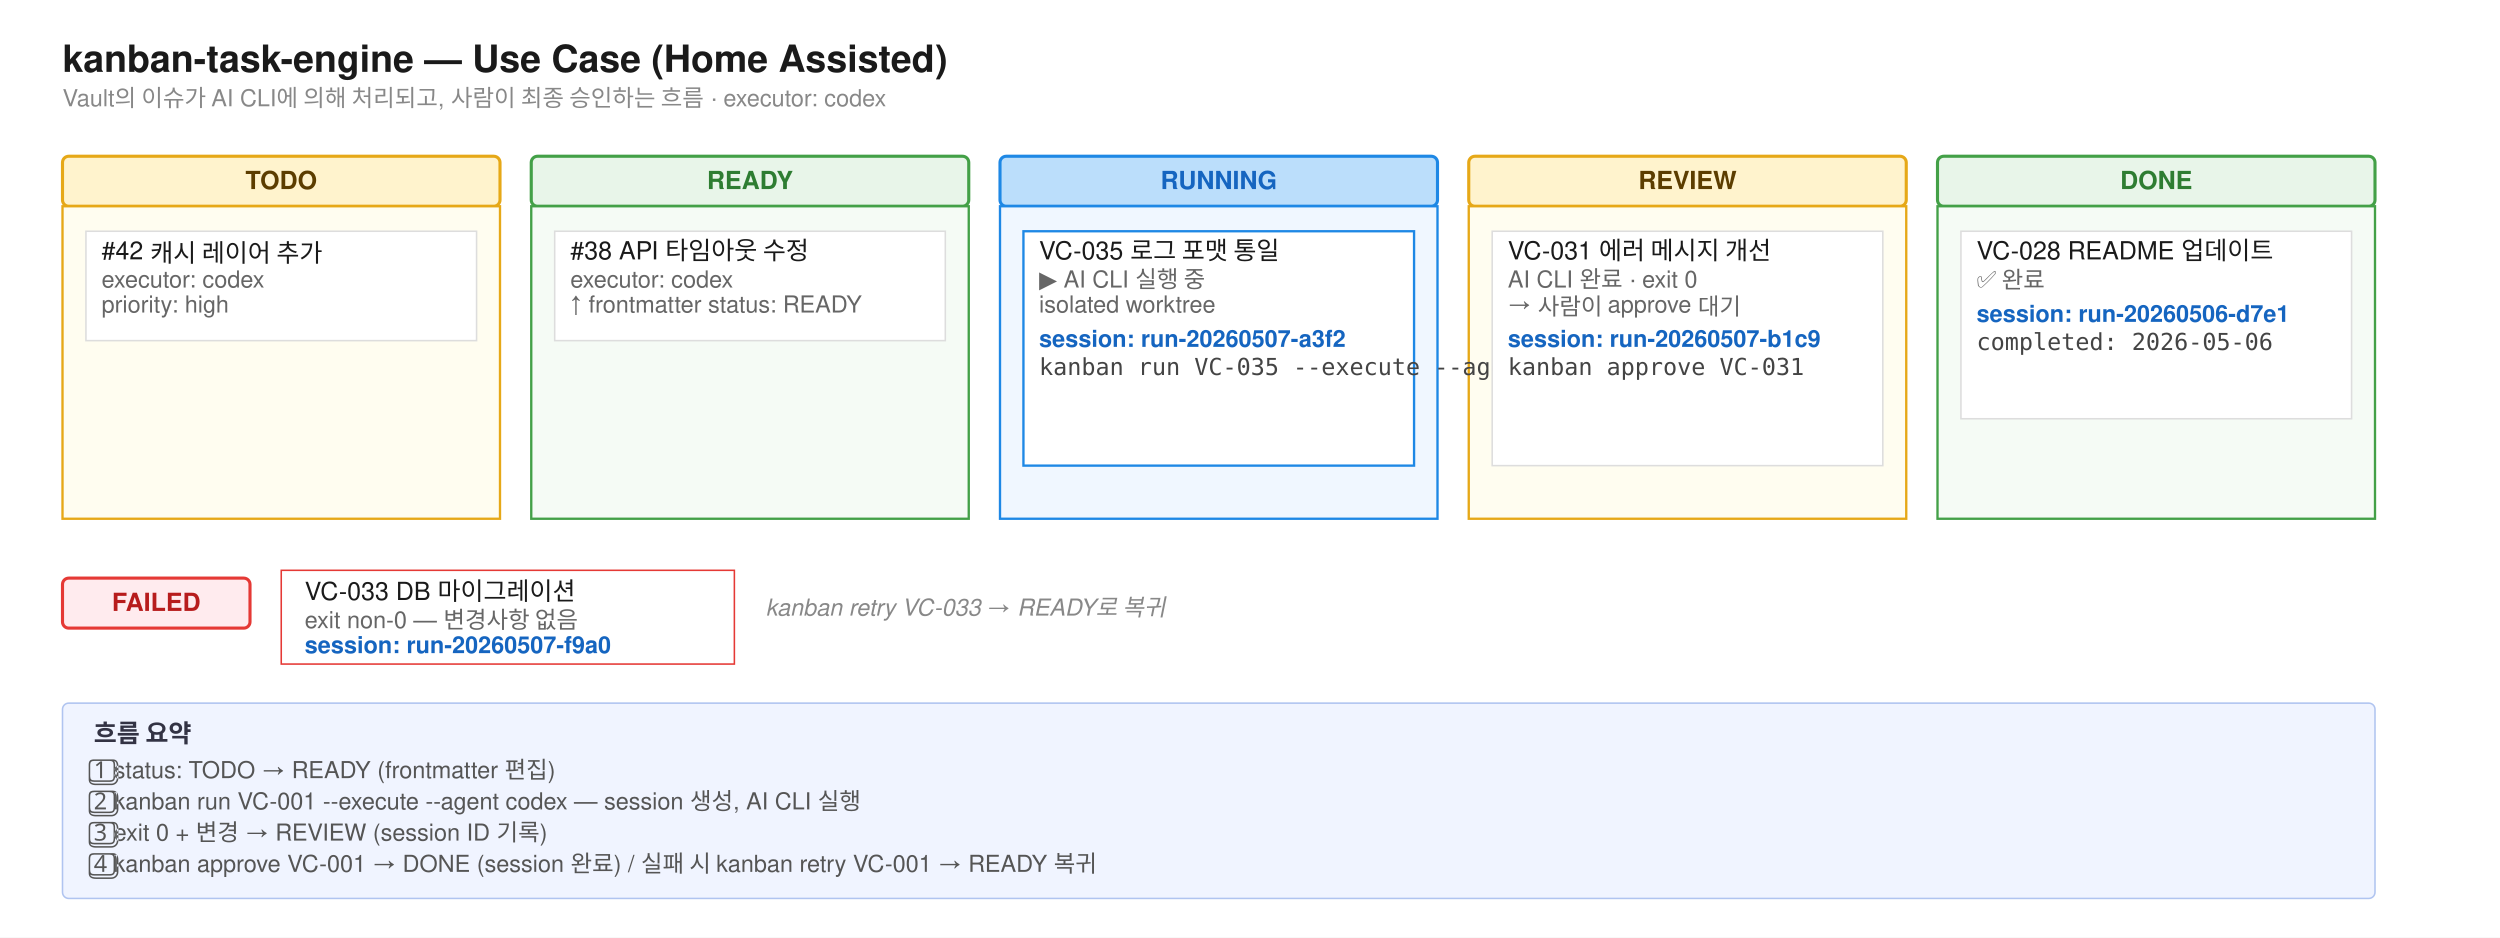
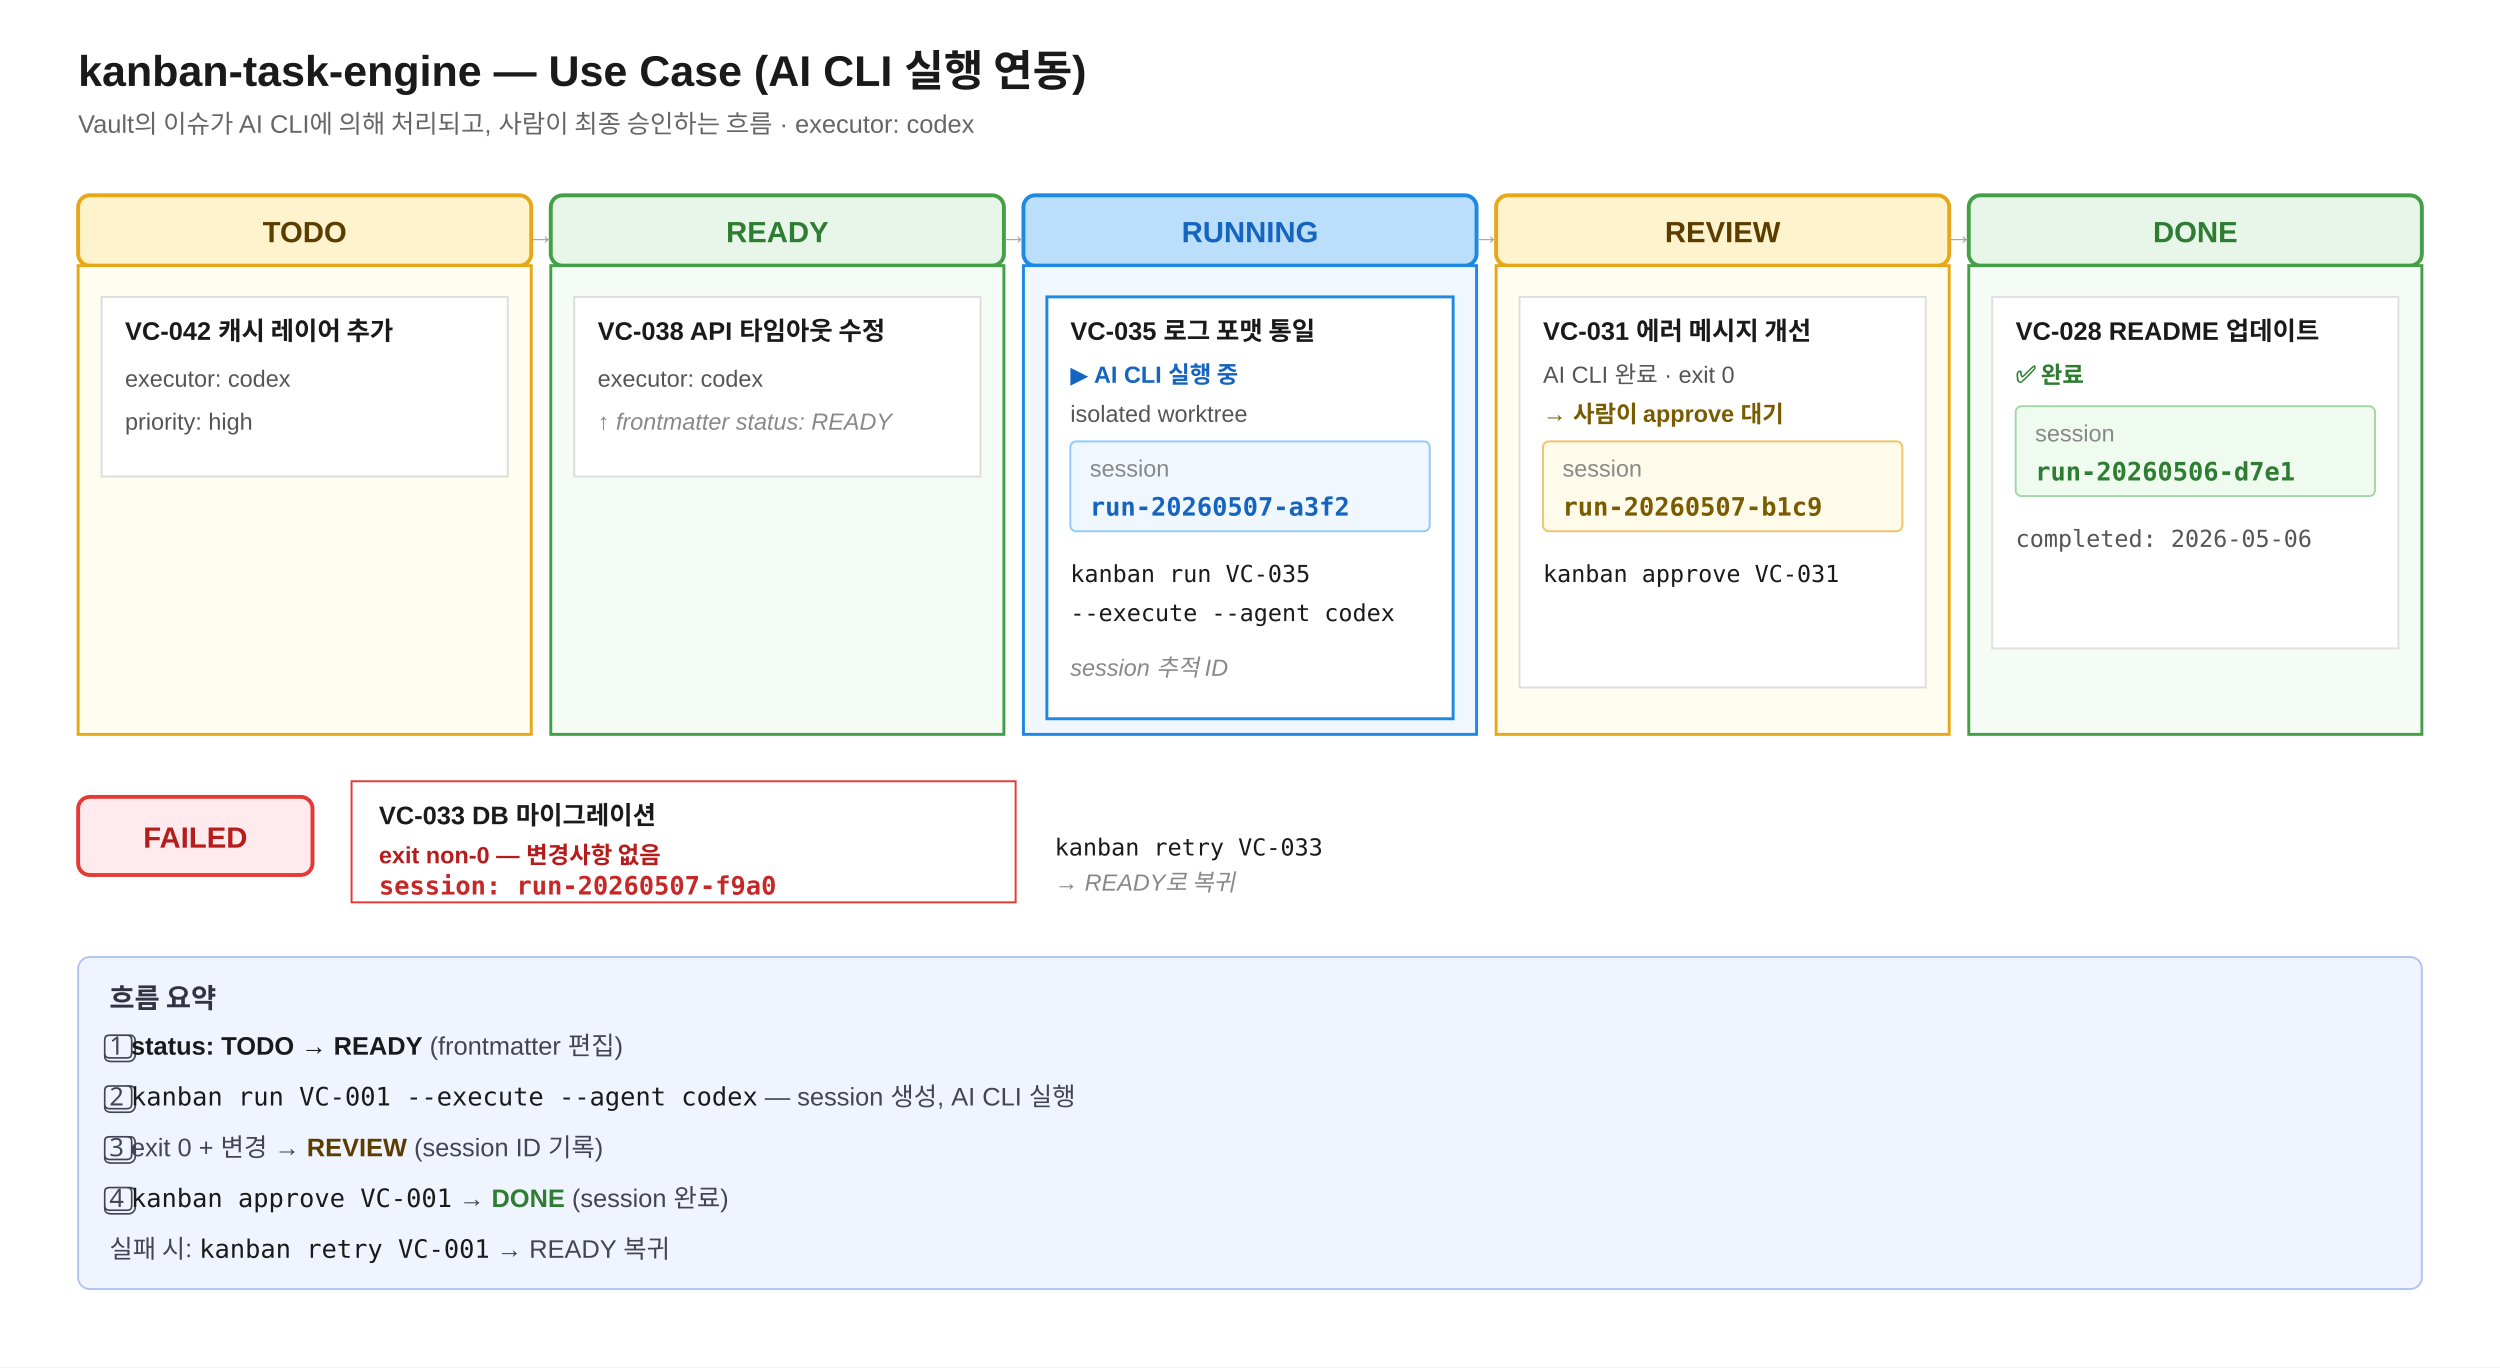
- <svg xmlns="http://www.w3.org/2000/svg" viewBox="0 0 1600 600" preserveAspectRatio="xMidYMid meet" role="img" aria-labelledby="ucTitle ucDesc">
+ <svg xmlns="http://www.w3.org/2000/svg" viewBox="0 0 1280 700" preserveAspectRatio="xMidYMid meet" role="img" aria-labelledby="ucTitle ucDesc">
  <defs>
    <style>
-       .body{font-family:'Segoe UI',Helvetica,Arial,sans-serif;}
-       .title{font-size:24px;font-weight:700;fill:#1a1a1a;}
-       .sub{font-size:15px;fill:#888;}
-       .head{font-size:16px;font-weight:700;}
-       .card{font-size:16px;fill:#1a1a1a;}
-       .card-meta{font-size:15px;fill:#666;}
-       .ses{font-size:15px;fill:#1565C0;font-weight:700;}
-       .cli{font-size:15px;fill:#444;font-family:Menlo,Consolas,monospace;}
-       .flow{font-size:15px;fill:#555;}
+       text { font-family: 'Segoe UI', 'Helvetica Neue', Arial, sans-serif; }
+       .title{font-size:22px;font-weight:700;}
+       .sub{font-size:13px;}
+       .head{font-size:15px;font-weight:700;}
+       .ct{font-size:13px;font-weight:700;}
+       .cm{font-size:12px;}
+       .lbl{font-size:12px;}
+       .ses{font-size:13px;font-weight:700;font-family:Menlo,Consolas,monospace;}
+       .cli{font-size:12px;font-family:Menlo,Consolas,monospace;}
+       .ftitle{font-size:14px;font-weight:700;}
+       .flow{font-size:13px;}
+       .mono{font-family:Menlo,Consolas,monospace;}
    </style>
  </defs>
-   <rect width="1600" height="600" fill="#ffffff" />
-   <text x="40" y="46" class="body title">kanban-task-engine — Use Case (Home Assisted)</text>
-   <text x="40" y="68" class="body sub">Vault의 이슈가 AI CLI에 의해 처리되고, 사람이 최종 승인하는 흐름 · executor: codex</text>
-   <rect x="40" y="100" width="280" height="32" rx="4" fill="#FFF3CD" stroke="#E6A817" stroke-width="2" />
-   <text x="180" y="121" class="body head" fill="#5c3d00" text-anchor="middle">TODO</text>
-   <rect x="340" y="100" width="280" height="32" rx="4" fill="#E8F5E9" stroke="#43A047" stroke-width="2" />
-   <text x="480" y="121" class="body head" fill="#2e7d32" text-anchor="middle">READY</text>
-   <rect x="640" y="100" width="280" height="32" rx="4" fill="#BBDEFB" stroke="#1E88E5" stroke-width="2" />
-   <text x="780" y="121" class="body head" fill="#1565C0" text-anchor="middle">RUNNING</text>
-   <rect x="940" y="100" width="280" height="32" rx="4" fill="#FFF3CD" stroke="#E6A817" stroke-width="2" />
-   <text x="1080" y="121" class="body head" fill="#5c3d00" text-anchor="middle">REVIEW</text>
-   <rect x="1240" y="100" width="280" height="32" rx="4" fill="#E8F5E9" stroke="#43A047" stroke-width="2" />
-   <text x="1380" y="121" class="body head" fill="#2e7d32" text-anchor="middle">DONE</text>
-   <rect x="40" y="132" width="280" height="200" fill="#fffdf0" stroke="#E6A817" stroke-width="1.5" />
-   <rect x="340" y="132" width="280" height="200" fill="#f5fbf5" stroke="#43A047" stroke-width="1.5" />
-   <rect x="640" y="132" width="280" height="200" fill="#f0f7ff" stroke="#1E88E5" stroke-width="1.5" />
-   <rect x="940" y="132" width="280" height="200" fill="#fffdf0" stroke="#E6A817" stroke-width="1.5" />
-   <rect x="1240" y="132" width="280" height="200" fill="#f5fbf5" stroke="#43A047" stroke-width="1.5" />
-   <rect x="55" y="148" width="250" height="70" fill="#fff" stroke="#ddd" />
-   <text x="65" y="166" class="body card">#42 캐시 레이어 추가</text>
-   <text x="65" y="184" class="body card-meta">executor: codex</text>
-   <text x="65" y="200" class="body card-meta">priority: high</text>
-   <rect x="355" y="148" width="250" height="70" fill="#fff" stroke="#ddd" />
-   <text x="365" y="166" class="body card">#38 API 타임아웃 수정</text>
-   <text x="365" y="184" class="body card-meta">executor: codex</text>
-   <text x="365" y="200" class="body card-meta">↑ frontmatter status: READY</text>
-   <rect x="655" y="148" width="250" height="150" fill="#fff" stroke="#1E88E5" stroke-width="1.5" />
-   <text x="665" y="166" class="body card">VC-035 로그 포맷 통일</text>
-   <text x="665" y="184" class="body card-meta" fill="#1565C0">▶ AI CLI 실행 중</text>
-   <text x="665" y="200" class="body card-meta">isolated worktree</text>
-   <text x="665" y="222" class="body ses">session: run-20260507-a3f2</text>
-   <text x="665" y="240" class="body cli" textLength="230" lengthAdjust="spacingAndGlyphs">kanban run VC-035 --execute --agent codex</text>
-   <rect x="955" y="148" width="250" height="150" fill="#fff" stroke="#ddd" />
-   <text x="965" y="166" class="body card">VC-031 에러 메시지 개선</text>
-   <text x="965" y="184" class="body card-meta">AI CLI 완료 · exit 0</text>
-   <text x="965" y="200" class="body card-meta" fill="#7a5c00">→ 사람이 approve 대기</text>
-   <text x="965" y="222" class="body ses" fill="#7a5c00">session: run-20260507-b1c9</text>
-   <text x="965" y="240" class="body cli">kanban approve VC-031</text>
-   <rect x="1255" y="148" width="250" height="120" fill="#fff" stroke="#ddd" />
-   <text x="1265" y="166" class="body card">VC-028 README 업데이트</text>
-   <text x="1265" y="184" class="body card-meta" fill="#2e7d32">✅ 완료</text>
-   <text x="1265" y="206" class="body ses" fill="#2e7d32">session: run-20260506-d7e1</text>
-   <text x="1265" y="224" class="body cli">completed: 2026-05-06</text>
-   <rect x="40" y="370" width="120" height="32" rx="4" fill="#FFEBEE" stroke="#E53935" stroke-width="2" />
-   <text x="100" y="391" class="body head" fill="#b71c1c" text-anchor="middle">FAILED</text>
-   <rect x="180" y="365" width="290" height="60" fill="#fff" stroke="#E53935" />
-   <text x="195" y="384" class="body card">VC-033 DB 마이그레이션</text>
-   <text x="195" y="402" class="body card-meta" fill="#b71c1c">exit non-0 — 변경사항 없음</text>
-   <text x="195" y="418" class="body ses" fill="#c62828">session: run-20260507-f9a0</text>
-   <text x="490" y="394" class="body sub" font-style="italic">kanban retry VC-033 → READY로 복귀</text>
-   <rect x="40" y="450" width="1480" height="125" rx="4" fill="#f0f4ff" stroke="#b0c4f0" />
-   <text x="60" y="475" class="body head" fill="#334">흐름 요약</text>
-   <text x="60" y="498" class="body flow">1️⃣ status: TODO → READY (frontmatter 편집)</text>
-   <text x="60" y="518" class="body flow">2️⃣ kanban run VC-001 --execute --agent codex — session 생성, AI CLI 실행</text>
-   <text x="60" y="538" class="body flow">3️⃣ exit 0 + 변경 → REVIEW (session ID 기록)</text>
-   <text x="60" y="558" class="body flow">4️⃣ kanban approve VC-001 → DONE (session 완료)  /  실패 시 kanban retry VC-001 → READY 복귀</text>
+   <rect width="1280" height="700" fill="#ffffff" />
+   <text x="40" y="44" class="title" fill="#1a1a1a">kanban-task-engine — Use Case (AI CLI 실행 연동)</text>
+   <text x="40" y="68" class="sub" fill="#666">Vault의 이슈가 AI CLI에 의해 처리되고, 사람이 최종 승인하는 흐름 · executor: codex</text>
+   <rect x="40" y="100" width="232" height="36" rx="6" fill="#FFF3CD" stroke="#E6A817" stroke-width="2" />
+   <text x="156" y="124" class="head" fill="#5c3d00" text-anchor="middle">TODO</text>
+   <rect x="282" y="100" width="232" height="36" rx="6" fill="#E8F5E9" stroke="#43A047" stroke-width="2" />
+   <text x="398" y="124" class="head" fill="#2e7d32" text-anchor="middle">READY</text>
+   <rect x="524" y="100" width="232" height="36" rx="6" fill="#BBDEFB" stroke="#1E88E5" stroke-width="2" />
+   <text x="640" y="124" class="head" fill="#1565C0" text-anchor="middle">RUNNING</text>
+   <rect x="766" y="100" width="232" height="36" rx="6" fill="#FFF3CD" stroke="#E6A817" stroke-width="2" />
+   <text x="882" y="124" class="head" fill="#5c3d00" text-anchor="middle">REVIEW</text>
+   <rect x="1008" y="100" width="232" height="36" rx="6" fill="#E8F5E9" stroke="#43A047" stroke-width="2" />
+   <text x="1124" y="124" class="head" fill="#2e7d32" text-anchor="middle">DONE</text>
+   <rect x="40" y="136" width="232" height="240" fill="#fffdf0" stroke="#E6A817" stroke-width="1.5" />
+   <rect x="282" y="136" width="232" height="240" fill="#f5fbf5" stroke="#43A047" stroke-width="1.5" />
+   <rect x="524" y="136" width="232" height="240" fill="#f0f7ff" stroke="#1E88E5" stroke-width="1.5" />
+   <rect x="766" y="136" width="232" height="240" fill="#fffdf0" stroke="#E6A817" stroke-width="1.5" />
+   <rect x="1008" y="136" width="232" height="240" fill="#f5fbf5" stroke="#43A047" stroke-width="1.5" />
+   <text x="277" y="125" font-size="14" fill="#aaa" text-anchor="middle">→</text>
+   <text x="519" y="125" font-size="14" fill="#aaa" text-anchor="middle">→</text>
+   <text x="761" y="125" font-size="14" fill="#aaa" text-anchor="middle">→</text>
+   <text x="1003" y="125" font-size="14" fill="#aaa" text-anchor="middle">→</text>
+   <rect x="52" y="152" width="208" height="92" fill="#fff" stroke="#ddd" />
+   <text x="64" y="174" class="ct" fill="#1a1a1a">VC-042 캐시 레이어 추가</text>
+   <text x="64" y="198" class="cm" fill="#555">executor: codex</text>
+   <text x="64" y="220" class="cm" fill="#555">priority: high</text>
+   <rect x="294" y="152" width="208" height="92" fill="#fff" stroke="#ddd" />
+   <text x="306" y="174" class="ct" fill="#1a1a1a">VC-038 API 타임아웃 수정</text>
+   <text x="306" y="198" class="cm" fill="#555">executor: codex</text>
+   <text x="306" y="220" class="cm" fill="#888" font-style="italic">↑ frontmatter status: READY</text>
+   <rect x="536" y="152" width="208" height="216" fill="#fff" stroke="#1E88E5" stroke-width="1.5" />
+   <text x="548" y="174" class="ct" fill="#1a1a1a">VC-035 로그 포맷 통일</text>
+   <text x="548" y="196" class="cm" fill="#1565C0" font-weight="700">▶ AI CLI 실행 중</text>
+   <text x="548" y="216" class="cm" fill="#555">isolated worktree</text>
+   <rect x="548" y="226" width="184" height="46" fill="#f0f7ff" stroke="#90CAF9" rx="3" />
+   <text x="558" y="244" class="lbl" fill="#888">session</text>
+   <text x="558" y="264" class="ses" fill="#1565C0">run-20260507-a3f2</text>
+   <text x="548" y="298" class="cli" fill="#1a1a1a">kanban run VC-035</text>
+   <text x="548" y="318" class="cli" fill="#1a1a1a">  --execute --agent codex</text>
+   <text x="548" y="346" class="lbl" fill="#888" font-style="italic">session 추적 ID</text>
+   <rect x="778" y="152" width="208" height="200" fill="#fff" stroke="#ddd" />
+   <text x="790" y="174" class="ct" fill="#1a1a1a">VC-031 에러 메시지 개선</text>
+   <text x="790" y="196" class="cm" fill="#555">AI CLI 완료 · exit 0</text>
+   <text x="790" y="216" class="cm" fill="#7a5c00" font-weight="700">→ 사람이 approve 대기</text>
+   <rect x="790" y="226" width="184" height="46" fill="#fffbea" stroke="#f0c36d" rx="3" />
+   <text x="800" y="244" class="lbl" fill="#888">session</text>
+   <text x="800" y="264" class="ses" fill="#7a5c00">run-20260507-b1c9</text>
+   <text x="790" y="298" class="cli" fill="#1a1a1a">kanban approve VC-031</text>
+   <rect x="1020" y="152" width="208" height="180" fill="#fff" stroke="#ddd" opacity="0.95" />
+   <text x="1032" y="174" class="ct" fill="#1a1a1a">VC-028 README 업데이트</text>
+   <text x="1032" y="196" class="cm" fill="#2e7d32" font-weight="700">✅ 완료</text>
+   <rect x="1032" y="208" width="184" height="46" fill="#f0fbf0" stroke="#a5d6a7" rx="3" />
+   <text x="1042" y="226" class="lbl" fill="#888">session</text>
+   <text x="1042" y="246" class="ses" fill="#2e7d32">run-20260506-d7e1</text>
+   <text x="1032" y="280" class="cli" fill="#555">completed: 2026-05-06</text>
+   <rect x="40" y="408" width="120" height="40" rx="6" fill="#FFEBEE" stroke="#E53935" stroke-width="2" />
+   <text x="100" y="434" class="head" fill="#b71c1c" text-anchor="middle">FAILED</text>
+   <rect x="180" y="400" width="340" height="62" fill="#fff" stroke="#E53935" />
+   <text x="194" y="422" class="ct" fill="#1a1a1a">VC-033 DB 마이그레이션</text>
+   <text x="194" y="442" class="cm" fill="#b71c1c" font-weight="700">exit non-0 — 변경사항 없음</text>
+   <text x="194" y="458" class="ses" fill="#c62828" font-size="12">session: run-20260507-f9a0</text>
+   <text x="540" y="438" class="cli" fill="#1a1a1a">kanban retry VC-033</text>
+   <text x="540" y="456" class="lbl" fill="#888" font-style="italic">→ READY로 복귀</text>
+   <rect x="40" y="490" width="1200" height="170" rx="6" fill="#f0f4ff" stroke="#b0c4f0" />
+   <text x="56" y="516" class="ftitle" fill="#334">흐름 요약</text>
+   <text x="56" y="540" class="flow" fill="#445">
+     <tspan>1️⃣ </tspan>
+     <tspan font-weight="700" fill="#1a1a1a">status: TODO → READY</tspan>
+     <tspan> (frontmatter 편집)</tspan>
+   </text>
+   <text x="56" y="566" class="flow" fill="#445">
+     <tspan>2️⃣ </tspan>
+     <tspan class="mono" fill="#1a1a1a">kanban run VC-001 --execute --agent codex</tspan>
+     <tspan> — session 생성, AI CLI 실행</tspan>
+   </text>
+   <text x="56" y="592" class="flow" fill="#445">
+     <tspan>3️⃣ exit 0 + 변경 → </tspan>
+     <tspan font-weight="700" fill="#5c3d00">REVIEW</tspan>
+     <tspan> (session ID 기록)</tspan>
+   </text>
+   <text x="56" y="618" class="flow" fill="#445">
+     <tspan>4️⃣ </tspan>
+     <tspan class="mono" fill="#1a1a1a">kanban approve VC-001</tspan>
+     <tspan> → </tspan>
+     <tspan font-weight="700" fill="#2e7d32">DONE</tspan>
+     <tspan> (session 완료)</tspan>
+   </text>
+   <text x="56" y="644" class="flow" fill="#445">
+     <tspan>실패 시: </tspan>
+     <tspan class="mono" fill="#1a1a1a">kanban retry VC-001</tspan>
+     <tspan> → READY 복귀</tspan>
+   </text>
</svg>
